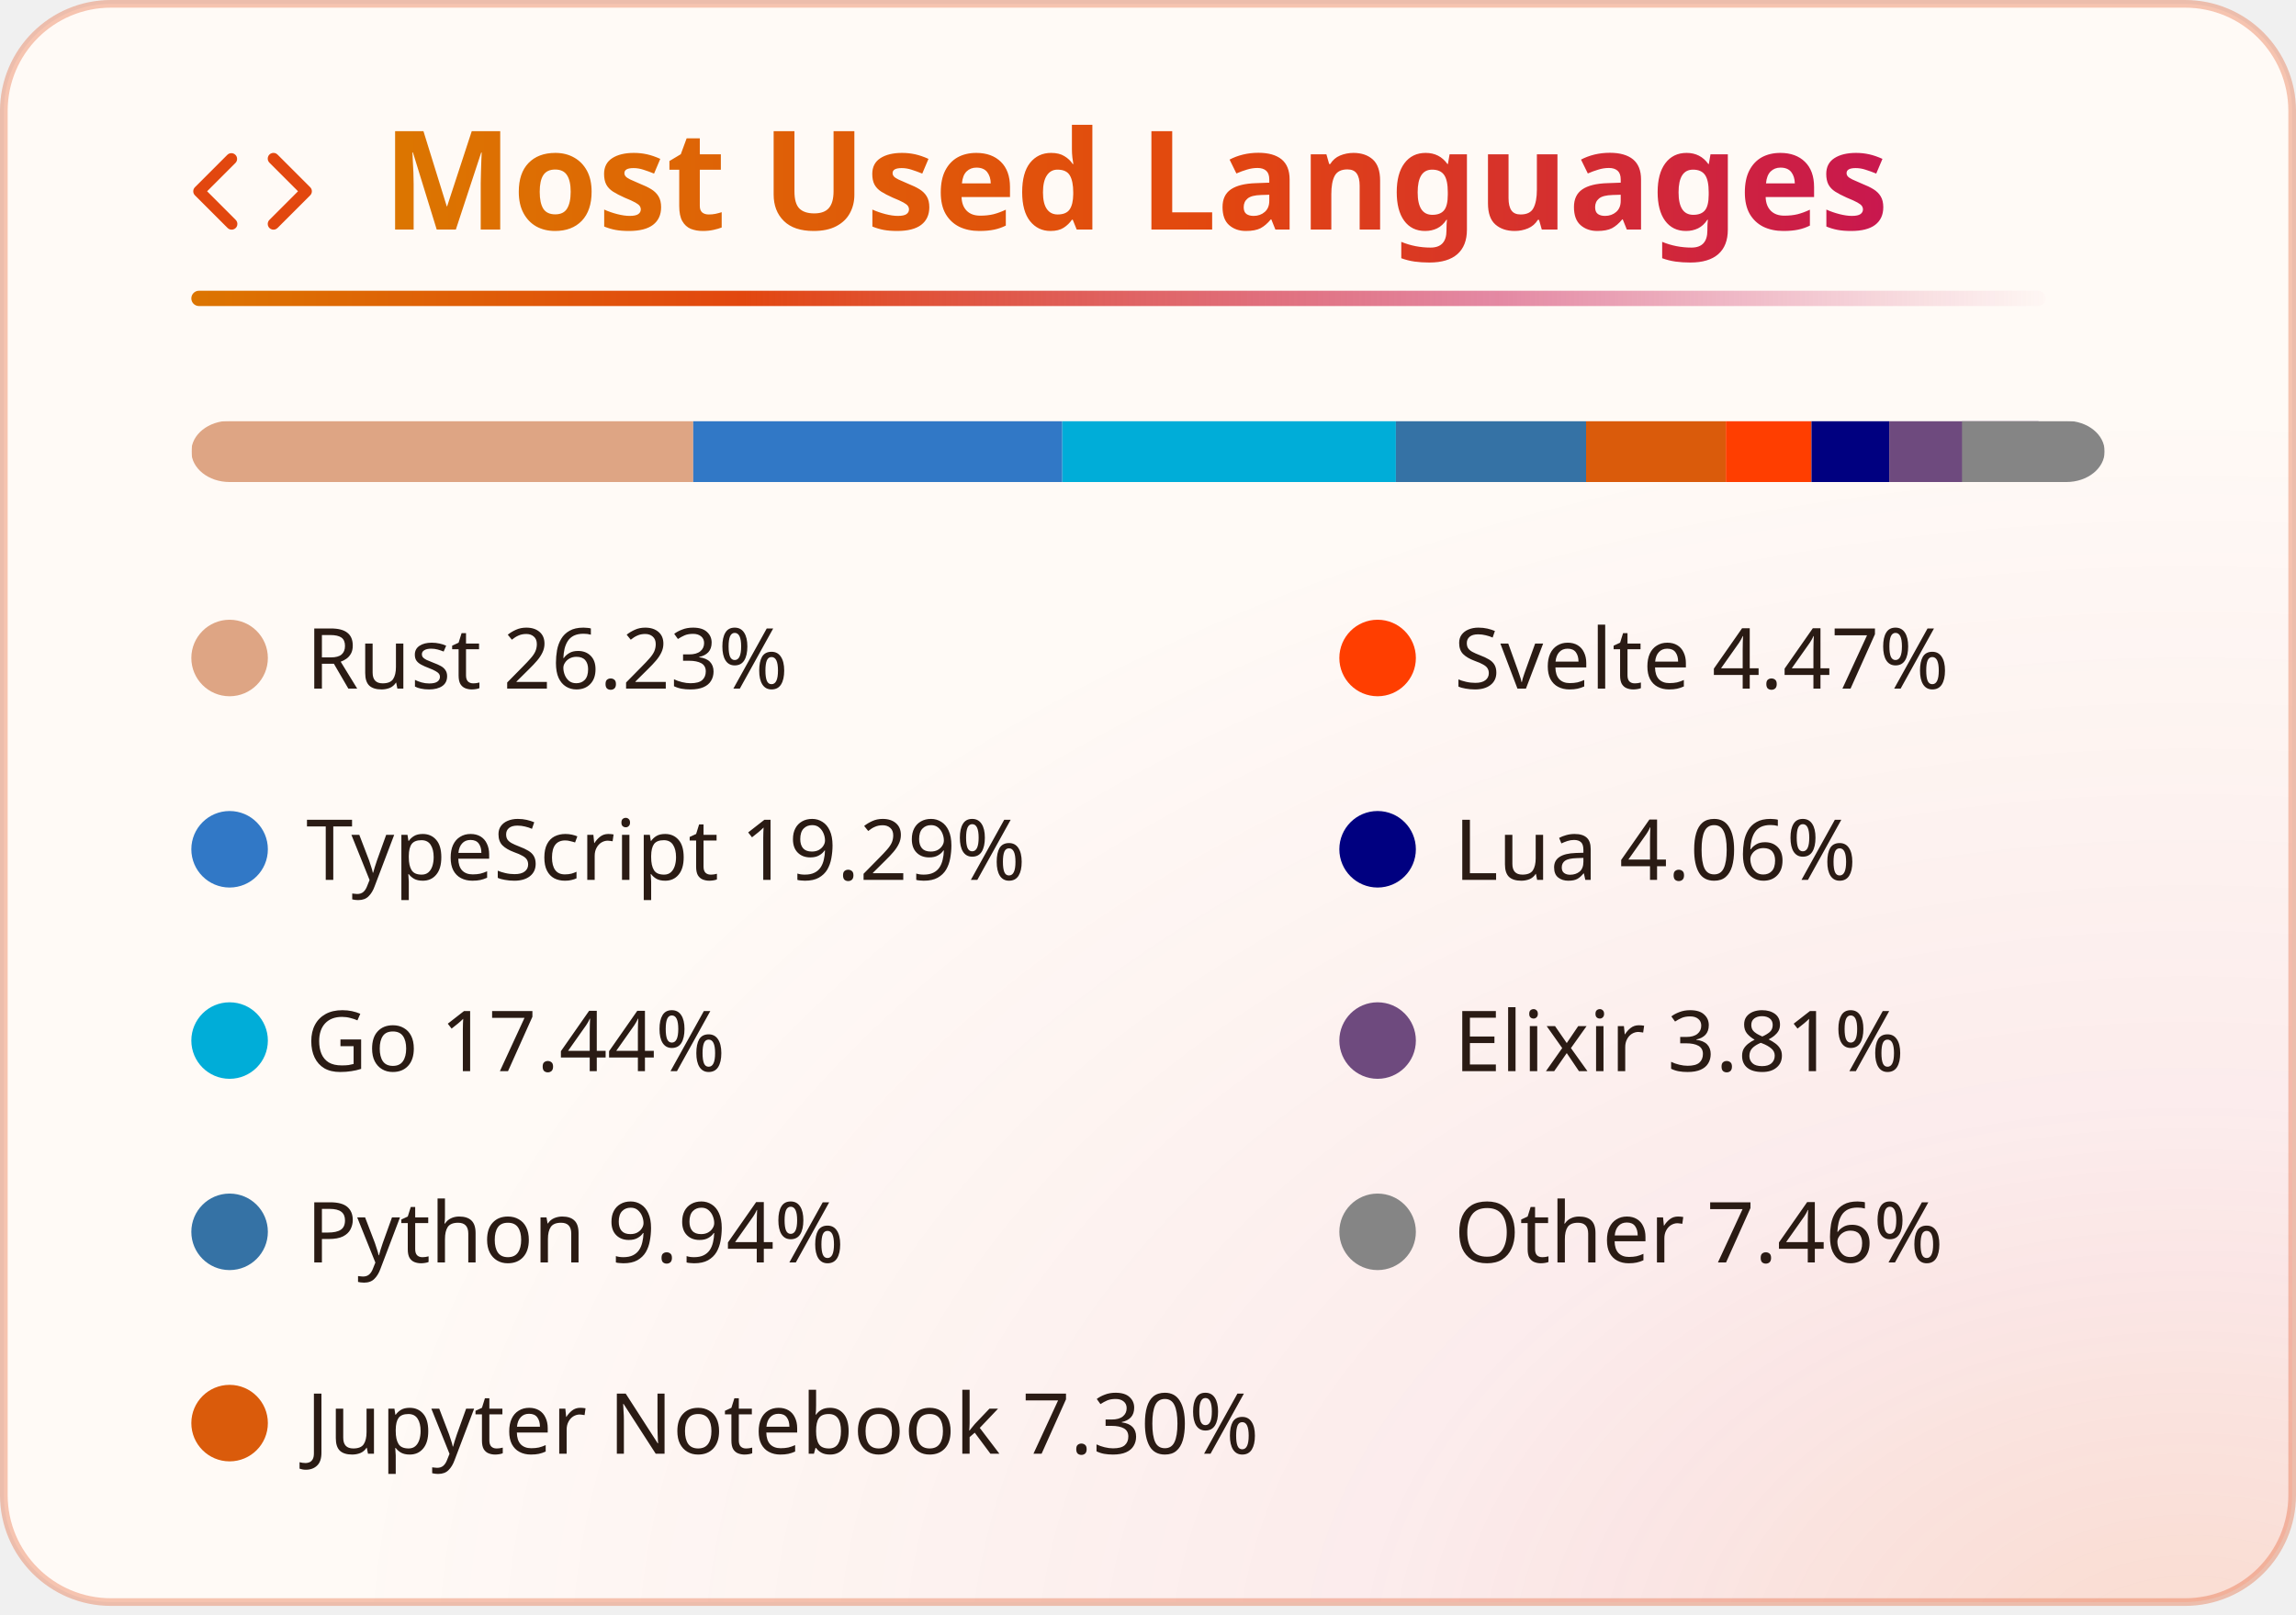
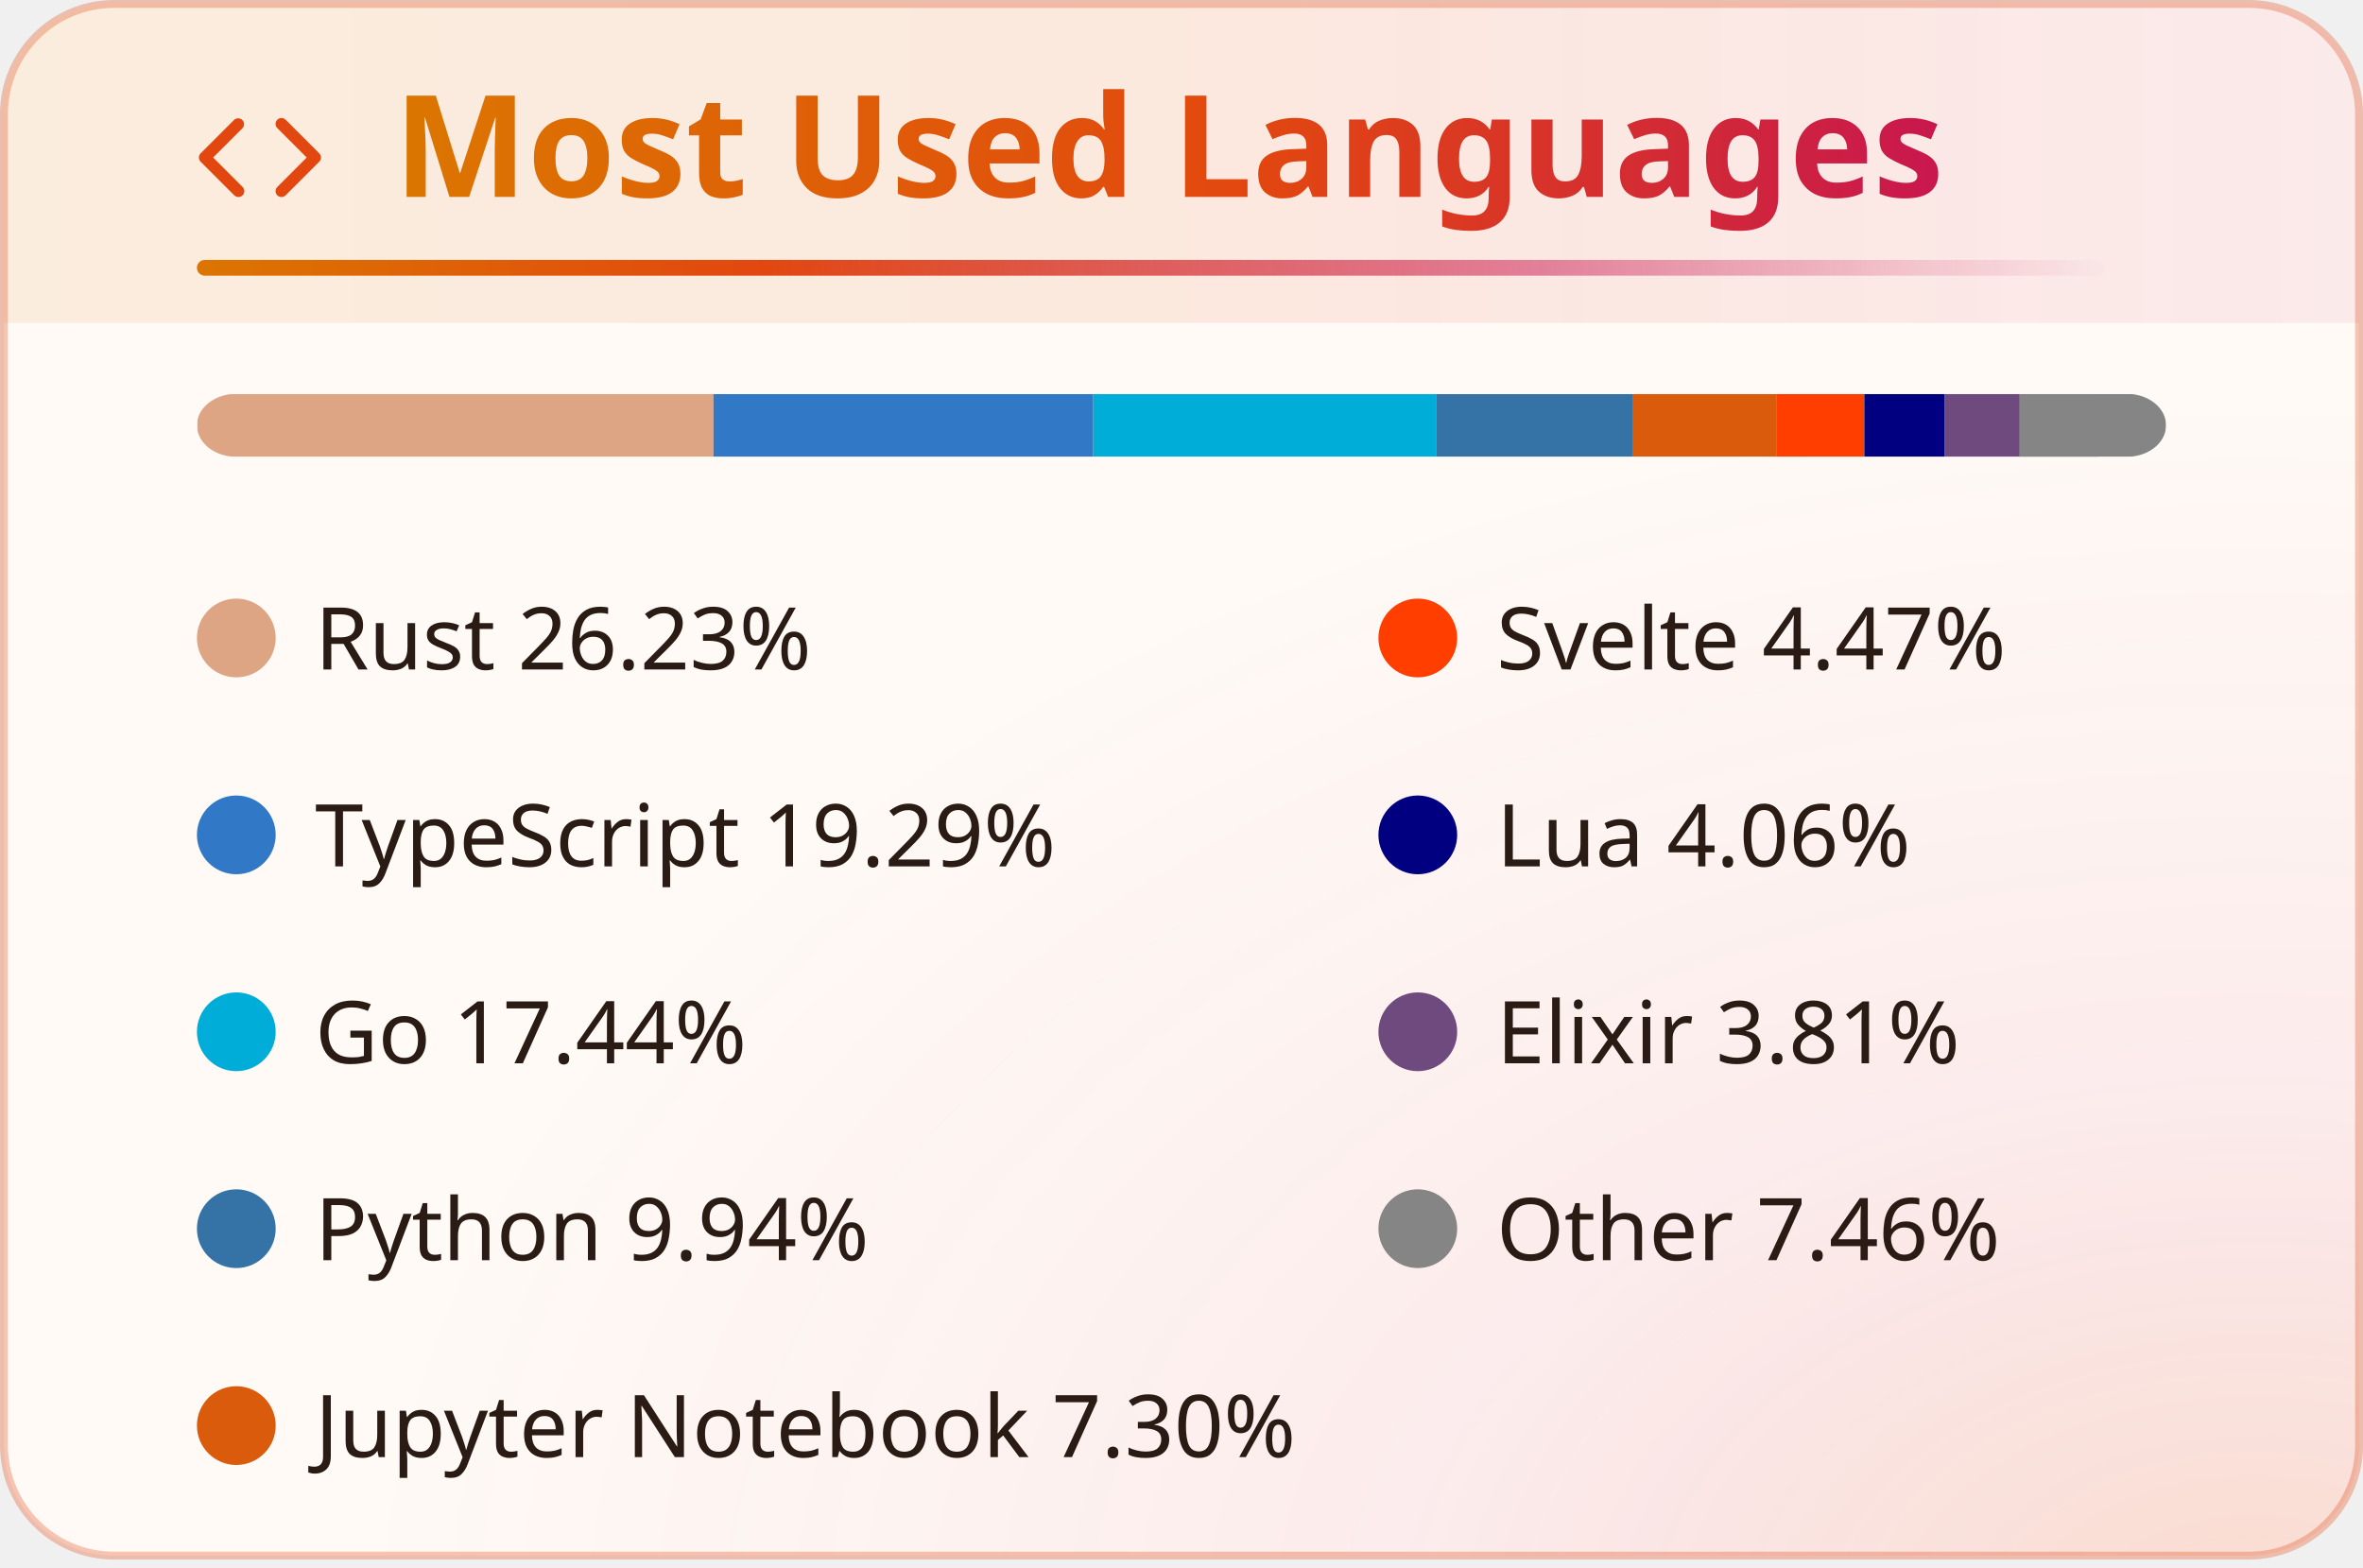
- <svg xmlns="http://www.w3.org/2000/svg" width="300" height="211" viewBox="0 0 300 211" fill="none" role="img" aria-labelledby="title-id desc-id">
+ <svg xmlns="http://www.w3.org/2000/svg" width="300" height="199" viewBox="0 0 300 199" fill="none" role="img" aria-labelledby="title-id desc-id">
  <style>
    .header {
      font: 600 18px 'Segoe UI', Ubuntu, "Helvetica Neue", Sans-Serif;
      fill: url(#heat);
      animation: fadeInAnimation 0.8s ease-in-out backwards;
    }
    /* The icon reads against the title rather than with it, so it keeps its own color. */
    .title-icon {
      fill: #e2470f;
      animation: fadeInAnimation 0.8s ease-in-out backwards;
    }
    .title-accent {
      transform-box: fill-box;
      transform-origin: left center;
      animation: trailAnimation 0.9s cubic-bezier(0.2, 0.7, 0.2, 1) 0.2s backwards;
    }
    @supports(-moz-appearance: auto) {
      /* Selector detects Firefox */
      .header {
        font-size: 15.5px;
      }
    }
    @keyframes slideInAnimation {
      from {
        width: 0;
      }
      to {
        width: calc(100%-100px);
      }
    }
    @keyframes growWidthAnimation {
      from {
        width: 0;
      }
      to {
        width: 100%;
      }
    }
    .stat {
      font: 400 14px 'Segoe UI', Ubuntu, "Helvetica Neue", Sans-Serif;
      fill: #2a1b14;
    }
    @supports(-moz-appearance: auto) {
      /* Selector detects Firefox */
      .stat {
        font-size: 12px;
      }
    }
    .bold {
      font-weight: 600;
    }
    .lang-name {
      font: 400 11px 'Segoe UI', Ubuntu, "Helvetica Neue", Sans-Serif;
      fill: #2a1b14;
    }
    .stagger {
      animation: fadeInAnimation 0.3s ease-in-out backwards;
    }
    #rect-mask rect {
      animation: slideInAnimation 1s ease-in-out backwards;
    }
    .lang-progress {
      animation: growWidthAnimation 0.6s ease-in-out backwards;
    }
    .progress-background {
      fill: #ddd;
    }
    .lang-tip {
      animation: fadeInAnimation 0.4s ease-in-out backwards;
    }
    /* Animations */
    @keyframes scaleInAnimation {
      from {
        transform: translate(-5px, 5px) scale(0);
      }
      to {
        transform: translate(-5px, 5px) scale(1);
      }
    }
    @keyframes fadeInAnimation {
      from {
        opacity: 0;
      }
      to {
        opacity: 1;
      }
    }
    @keyframes trailAnimation {
      from {
        transform: scaleX(0);
      }
    }
    @media (prefers-reduced-motion: reduce) {
      * {
        animation-duration: 0s !important;
        animation-delay: 0s !important;
      }
    }
  </style>
  <defs>
    <linearGradient id="heat" x1="0" y1="0" x2="1" y2="0">
      <stop offset="0" class="heat-0" stop-color="#dc7600" />
      <stop offset="0.55" class="heat-1" stop-color="#e2470f" />
      <stop offset="1" class="heat-2" stop-color="#c8174f" />
    </linearGradient>
    <linearGradient id="heat-trail" x1="0" y1="0" x2="1" y2="0">
      <stop offset="0" class="heat-0" stop-color="#dc7600" />
      <stop offset="0.3" class="heat-1" stop-color="#e2470f" />
      <stop offset="0.7" class="heat-2" stop-color="#c8174f" stop-opacity="0.5" />
      <stop offset="1" class="heat-2" stop-color="#c8174f" stop-opacity="0" />
    </linearGradient>
+     <linearGradient id="heat-band" x1="0" y1="0" x2="1" y2="0">
+       <stop offset="0" class="band-0" stop-color="#dc7600" stop-opacity="0.1" />
+       <stop offset="0.55" class="band-1" stop-color="#e2470f" stop-opacity="0.1" />
+       <stop offset="1" class="band-2" stop-color="#c8174f" stop-opacity="0.07" />
+     </linearGradient>
    <radialGradient id="heat-glow" cx="0.95" cy="1.05" r="0.8">
      <stop offset="0" class="glow-core" stop-color="#e2470f" stop-opacity="0.17" />
      <stop offset="0.45" class="glow-edge" stop-color="#c8174f" stop-opacity="0.06" />
      <stop offset="1" class="heat-2" stop-color="#c8174f" stop-opacity="0" />
    </radialGradient>
  </defs>
  <rect data-testid="card-bg" class="card-bg" x="0.5" y="0.5" rx="14" height="99%" width="299" stroke="#e2470f4d" fill="#fffaf6" stroke-opacity="1" />
  <rect data-testid="card-glow" x="0.5" y="0.5" rx="14" height="99%" width="299" fill="url(#heat-glow)" />
-   <g data-testid="card-title" transform="translate(25, 30)">
+   <path data-testid="title-band" d="M0.5 14.5a14 14 0 0 1 14 -14h271a14 14 0 0 1 14 14v26.5h-299z" fill="url(#heat-band)" />
+   <g data-testid="card-title" transform="translate(25, 25)">
    <g>
      <svg class="title-icon" x="0" y="-13" viewBox="0 0 16 16" version="1.1" width="16" height="16">
        <path d="M4.72 3.22a.75.75 0 0 1 1.06 1.06L2.06 8l3.72 3.72a.75.75 0 1 1-1.06 1.06L.47 8.53a.75.75 0 0 1 0-1.06Zm6.56 0a.75.75 0 1 0-1.06 1.06L13.94 8l-3.72 3.72a.75.75 0 1 0 1.06 1.06l4.25-4.25a.75.75 0 0 0 0-1.06Z" />
      </svg>
    </g>
    <g transform="translate(25, 0)">
      <text x="0" y="0" class="header" data-testid="header">Most Used Languages</text>
    </g>
    <rect data-testid="title-accent" class="title-accent" x="0" y="8" width="242.3" height="2" rx="1" fill="url(#heat-trail)" />
  </g>
-   <g data-testid="main-card-body" transform="translate(0, 55)">
+   <g data-testid="main-card-body" transform="translate(0, 50)">
    <svg data-testid="lang-items" x="25">
      <mask id="rect-mask">
        <rect x="0" y="0" width="250" height="8" fill="white" rx="5" />
      </mask>
      <rect mask="url(#rect-mask)" data-testid="lang-progress" x="0" y="0" width="65.58" height="8" fill="#dea584" />
      <rect mask="url(#rect-mask)" data-testid="lang-progress" x="65.58" y="0" width="48.22" height="8" fill="#3178c6" />
      <rect mask="url(#rect-mask)" data-testid="lang-progress" x="113.8" y="0" width="43.59" height="8" fill="#00ADD8" />
      <rect mask="url(#rect-mask)" data-testid="lang-progress" x="157.39" y="0" width="24.85" height="8" fill="#3572A5" />
      <rect mask="url(#rect-mask)" data-testid="lang-progress" x="182.24" y="0" width="18.26" height="8" fill="#DA5B0B" />
      <rect mask="url(#rect-mask)" data-testid="lang-progress" x="200.5" y="0" width="11.19" height="8" fill="#ff3e00" />
      <rect mask="url(#rect-mask)" data-testid="lang-progress" x="211.69" y="0" width="10.16" height="8" fill="#000080" />
      <rect mask="url(#rect-mask)" data-testid="lang-progress" x="221.85" y="0" width="19.51" height="8" fill="#6e4a7e" />
      <rect mask="url(#rect-mask)" data-testid="lang-progress" x="231.36" y="0" width="18.64" height="8" fill="#858585" />
      <g transform="translate(0, 25)">
        <g>
          <g>
            <g class="stagger" style="animation-delay: 450ms">
              <circle cx="5" cy="6" r="5" fill="#dea584" />
              <text data-testid="lang-name" x="15" y="10" class="lang-name">Rust 26.23%</text>
            </g>
          </g>
          <g transform="translate(0, 25)">
            <g class="stagger" style="animation-delay: 600ms">
              <circle cx="5" cy="6" r="5" fill="#3178c6" />
              <text data-testid="lang-name" x="15" y="10" class="lang-name">TypeScript 19.29%</text>
            </g>
          </g>
          <g transform="translate(0, 50)">
            <g class="stagger" style="animation-delay: 750ms">
              <circle cx="5" cy="6" r="5" fill="#00ADD8" />
              <text data-testid="lang-name" x="15" y="10" class="lang-name">Go 17.44%</text>
            </g>
          </g>
          <g transform="translate(0, 75)">
            <g class="stagger" style="animation-delay: 900ms">
              <circle cx="5" cy="6" r="5" fill="#3572A5" />
              <text data-testid="lang-name" x="15" y="10" class="lang-name">Python 9.94%</text>
            </g>
          </g>
          <g transform="translate(0, 100)">
            <g class="stagger" style="animation-delay: 1050ms">
              <circle cx="5" cy="6" r="5" fill="#DA5B0B" />
              <text data-testid="lang-name" x="15" y="10" class="lang-name">Jupyter Notebook 7.30%</text>
            </g>
          </g>
        </g>
        <g transform="translate(150, 0)">
          <g>
            <g class="stagger" style="animation-delay: 450ms">
              <circle cx="5" cy="6" r="5" fill="#ff3e00" />
              <text data-testid="lang-name" x="15" y="10" class="lang-name">Svelte 4.47%</text>
            </g>
          </g>
          <g transform="translate(0, 25)">
            <g class="stagger" style="animation-delay: 600ms">
              <circle cx="5" cy="6" r="5" fill="#000080" />
              <text data-testid="lang-name" x="15" y="10" class="lang-name">Lua 4.06%</text>
            </g>
          </g>
          <g transform="translate(0, 50)">
            <g class="stagger" style="animation-delay: 750ms">
              <circle cx="5" cy="6" r="5" fill="#6e4a7e" />
              <text data-testid="lang-name" x="15" y="10" class="lang-name">Elixir 3.81%</text>
            </g>
          </g>
          <g transform="translate(0, 75)">
            <g class="stagger" style="animation-delay: 900ms">
              <circle cx="5" cy="6" r="5" fill="#858585" />
              <text data-testid="lang-name" x="15" y="10" class="lang-name">Other 7.46%</text>
            </g>
          </g>
        </g>
      </g>
    </svg>
  </g>
</svg>
